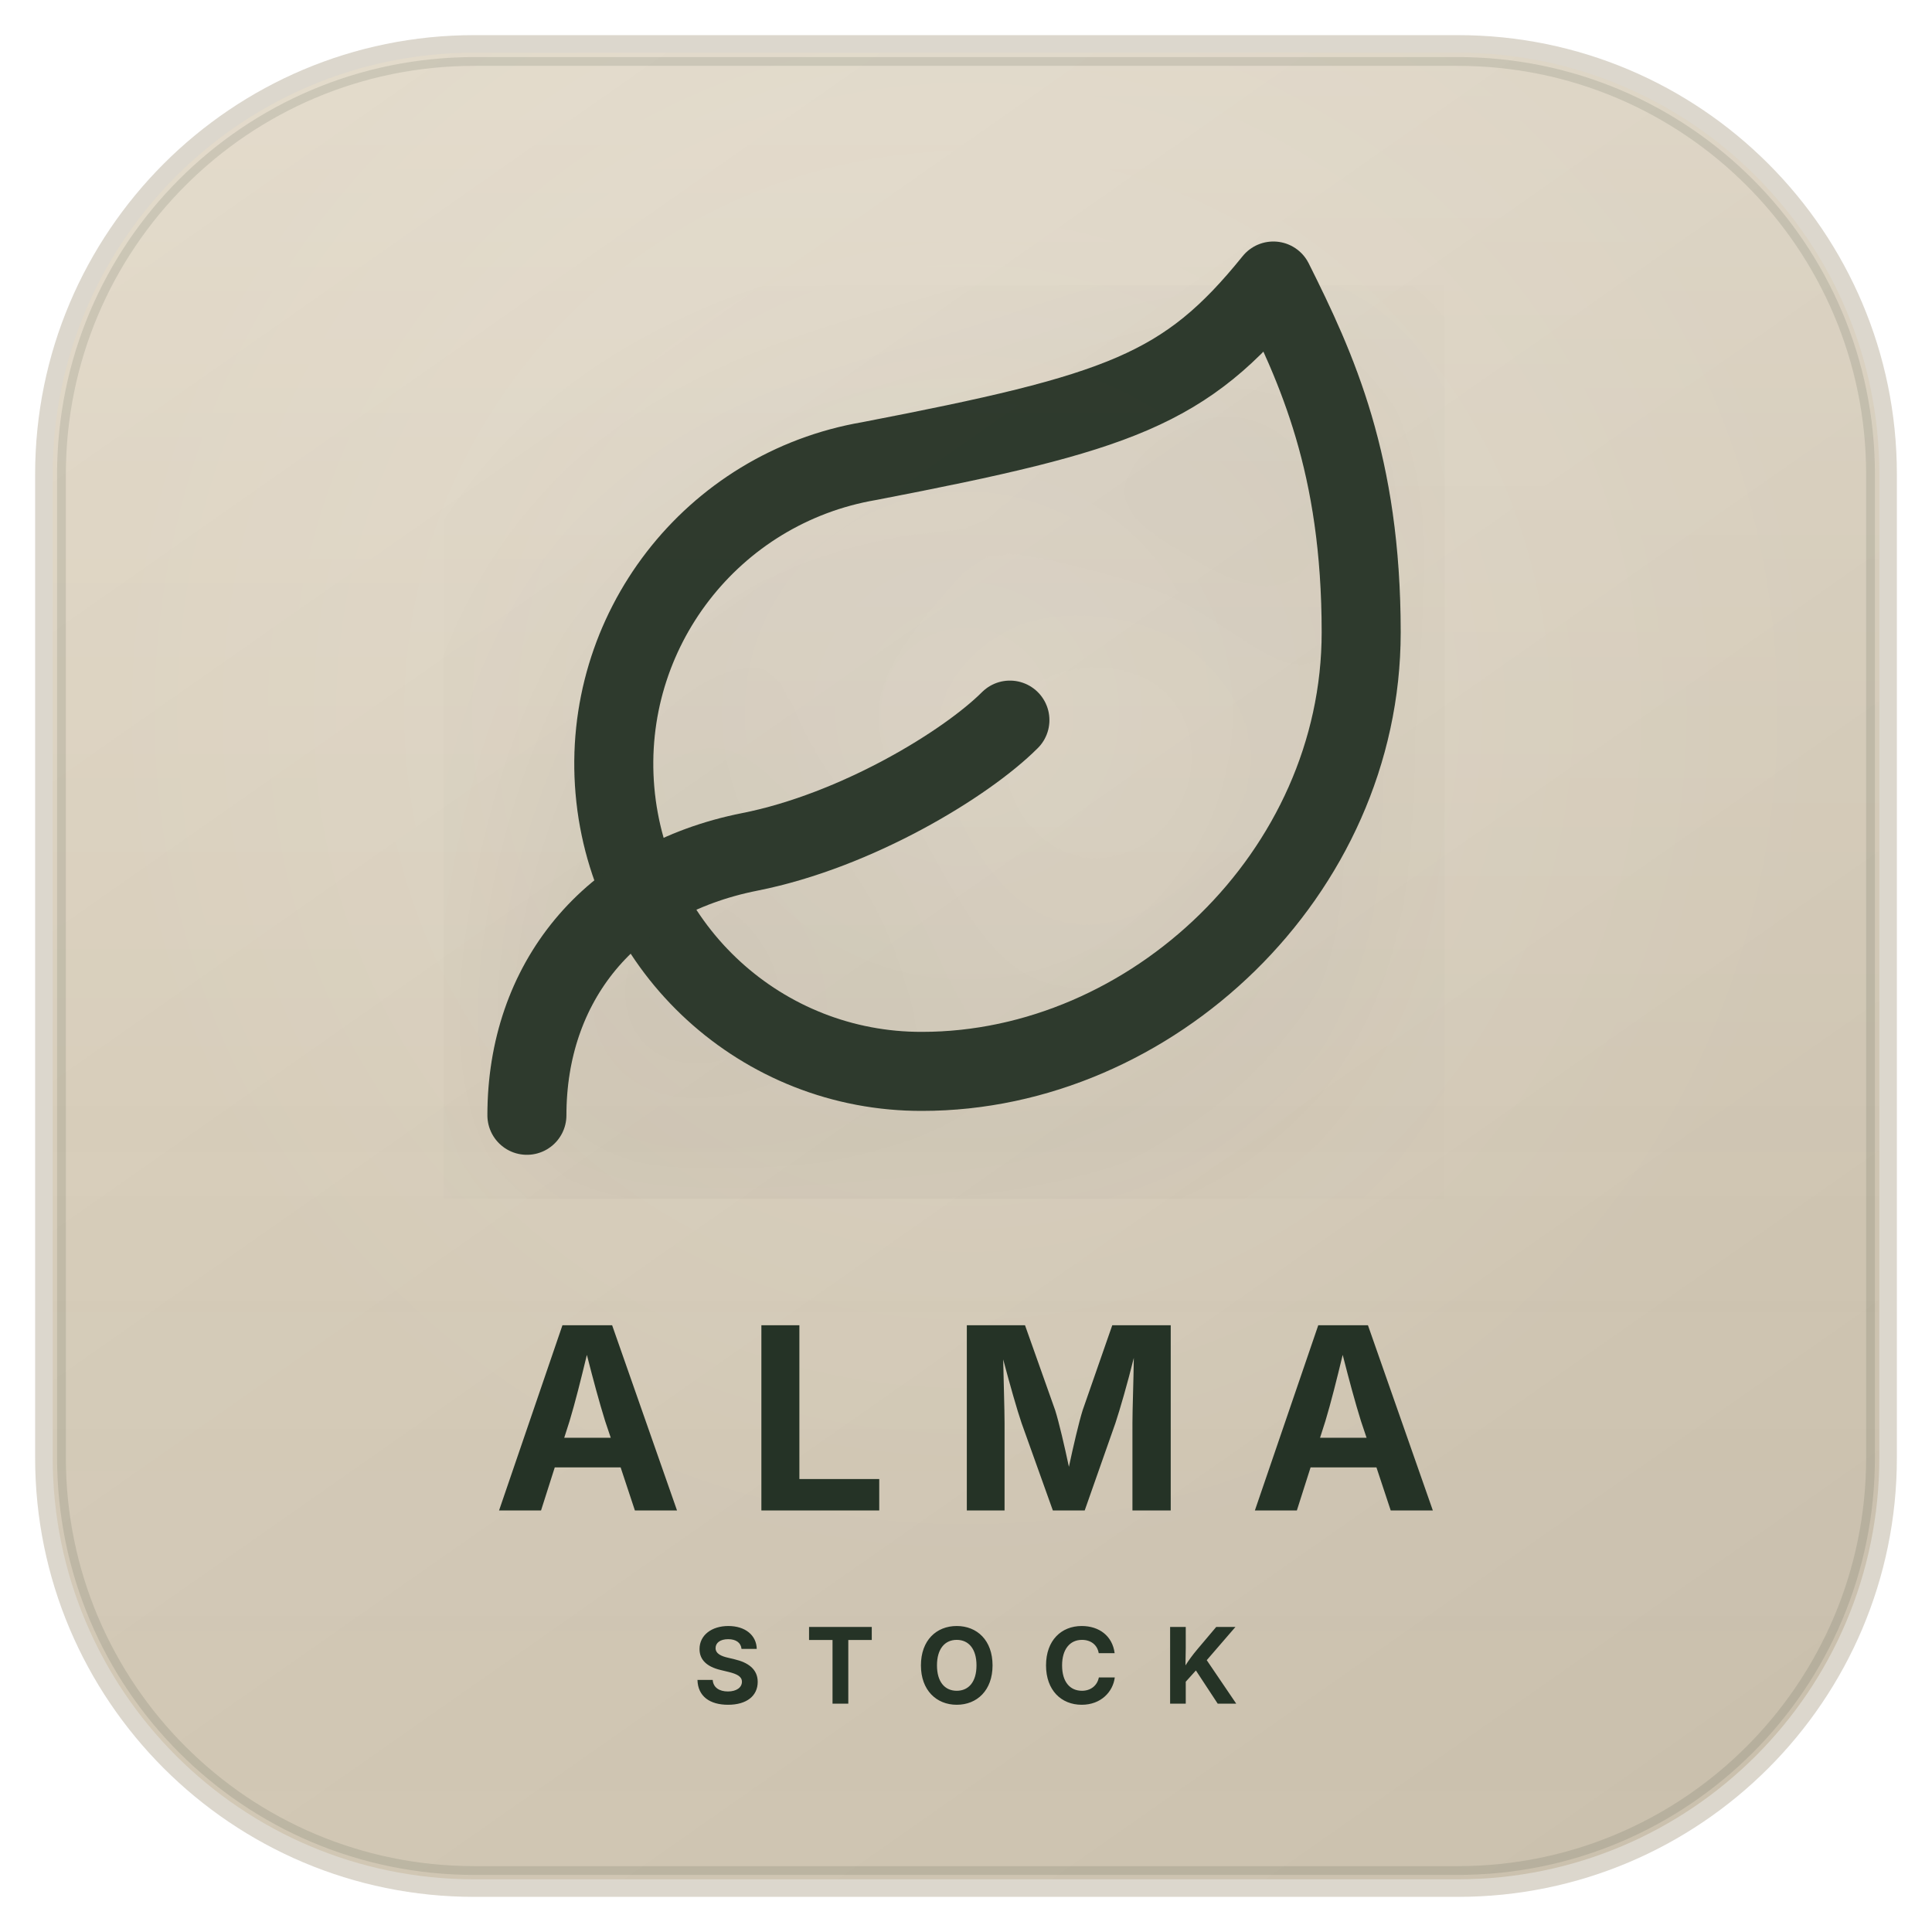
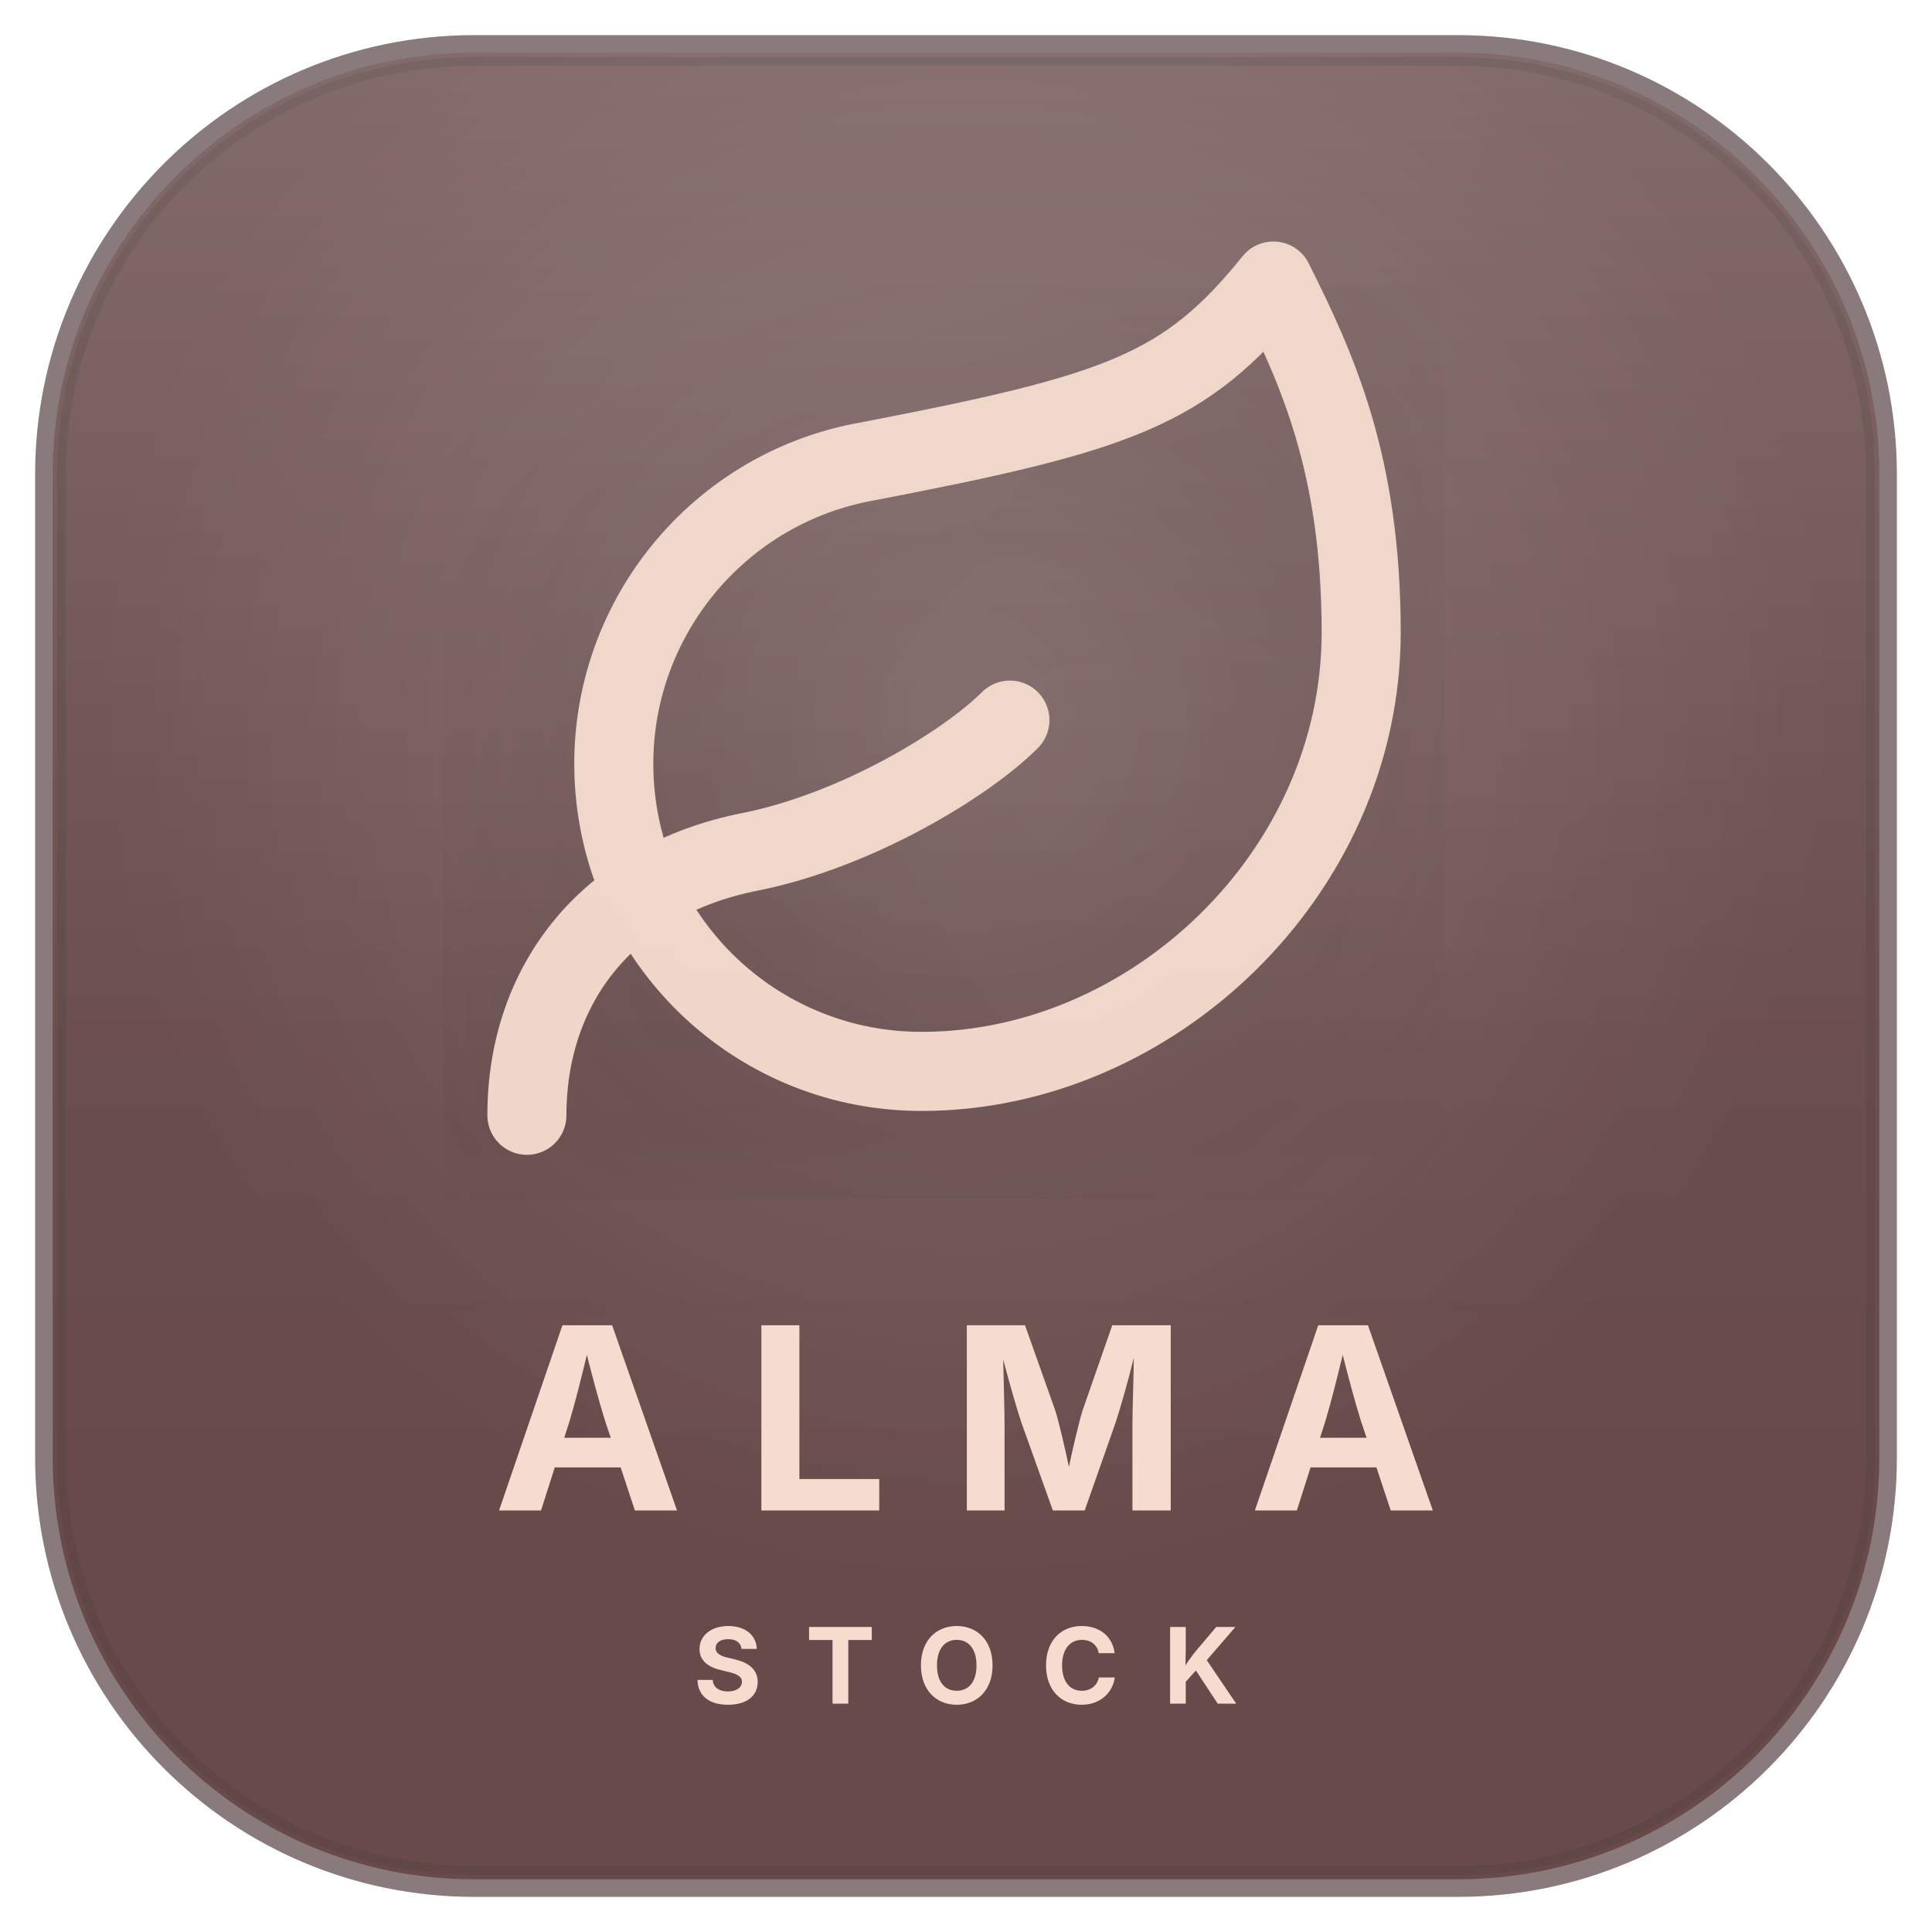
<svg xmlns="http://www.w3.org/2000/svg" viewBox="0 0 220 220" width="1024" height="1024">
  <defs>
    <linearGradient id="g_stock" x1="15%" y1="0%" x2="85%" y2="100%">
-       <stop offset="0%" stop-color="#DDD3C0" />
-       <stop offset="100%" stop-color="#CBC1AE" />
+       <stop offset="0%" stop-color="#684A4A" />
+       <stop offset="100%" stop-color="#684A4A" />
    </linearGradient>
    <radialGradient id="rg_stock" cx="50%" cy="36%" r="48%">
      <stop offset="0%" stop-color="rgba(255,255,255,0.15)" />
      <stop offset="100%" stop-color="rgba(255,255,255,0)" />
    </radialGradient>
    <linearGradient id="sh_stock" x1="0" y1="0" x2="0" y2="1">
      <stop offset="0%" stop-color="rgba(255,255,255,0.18)" />
      <stop offset="55%" stop-color="rgba(255,255,255,0.02)" />
      <stop offset="100%" stop-color="rgba(0,0,0,0)" />
    </linearGradient>
    <filter id="f_stock">
-       <feDropShadow dx="0" dy="2" stdDeviation="3" flood-color="#253326" flood-opacity="0.12" />
+       <feDropShadow dx="0" dy="2" stdDeviation="3" flood-color="#000000" flood-opacity="0.18" />
    </filter>
  </defs>
-   <rect x="4" y="4" width="212" height="212" rx="50" fill="#B9AF9C" opacity="0.5" />
+   <rect x="4" y="4" width="212" height="212" rx="50" fill="#4A3434" opacity="0.65" />
  <rect x="6" y="6" width="208" height="208" rx="48" fill="url(#g_stock)" />
  <rect x="6" y="6" width="208" height="208" rx="48" fill="url(#rg_stock)" />
  <rect x="6" y="6" width="208" height="208" rx="48" fill="url(#sh_stock)" />
  <rect x="7" y="7" width="206" height="206" rx="47" fill="none" stroke="rgba(37, 51, 38, 0.12)" stroke-width="1" />
-   <g transform="translate(50 22) scale(5.0)" fill="none" stroke="#253326" stroke-width="1.8" stroke-linecap="round" stroke-linejoin="round" opacity="0.95" filter="url(#f_stock)">
+   <g transform="translate(50 22) scale(5.0)" fill="none" stroke="#F5DCCE" stroke-width="1.8" stroke-linecap="round" stroke-linejoin="round" opacity="0.95" filter="url(#f_stock)">
    <path d="M11 20A7 7 0 0 1 9.8 6.1C15.5 5 17 4.48 19 2c1 2 2 4.18 2 8 0 5.5-4.78 10-10 10z" />
    <path d="M2 21c0-3 1.85-5.36 5.08-6C9.5 14.52 12 13 13 12" />
  </g>
-   <text x="110" y="172" text-anchor="middle" fill="#253326" font-family="Inter,-apple-system,Helvetica Neue,Arial,sans-serif" font-size="29" font-weight="700" letter-spacing="7">ALMA</text>
-   <text x="110" y="194" text-anchor="middle" fill="#253326" font-family="Inter,-apple-system,Helvetica Neue,Arial,sans-serif" font-size="12" font-weight="700" letter-spacing="5">STOCK</text>
+   <text x="110" y="172" text-anchor="middle" fill="#F5DCCE" font-family="Inter,-apple-system,Helvetica Neue,Arial,sans-serif" font-size="29" font-weight="700" letter-spacing="7">ALMA</text>
+   <text x="110" y="194" text-anchor="middle" fill="#F5DCCE" font-family="Inter,-apple-system,Helvetica Neue,Arial,sans-serif" font-size="12" font-weight="700" letter-spacing="5">STOCK</text>
</svg>
